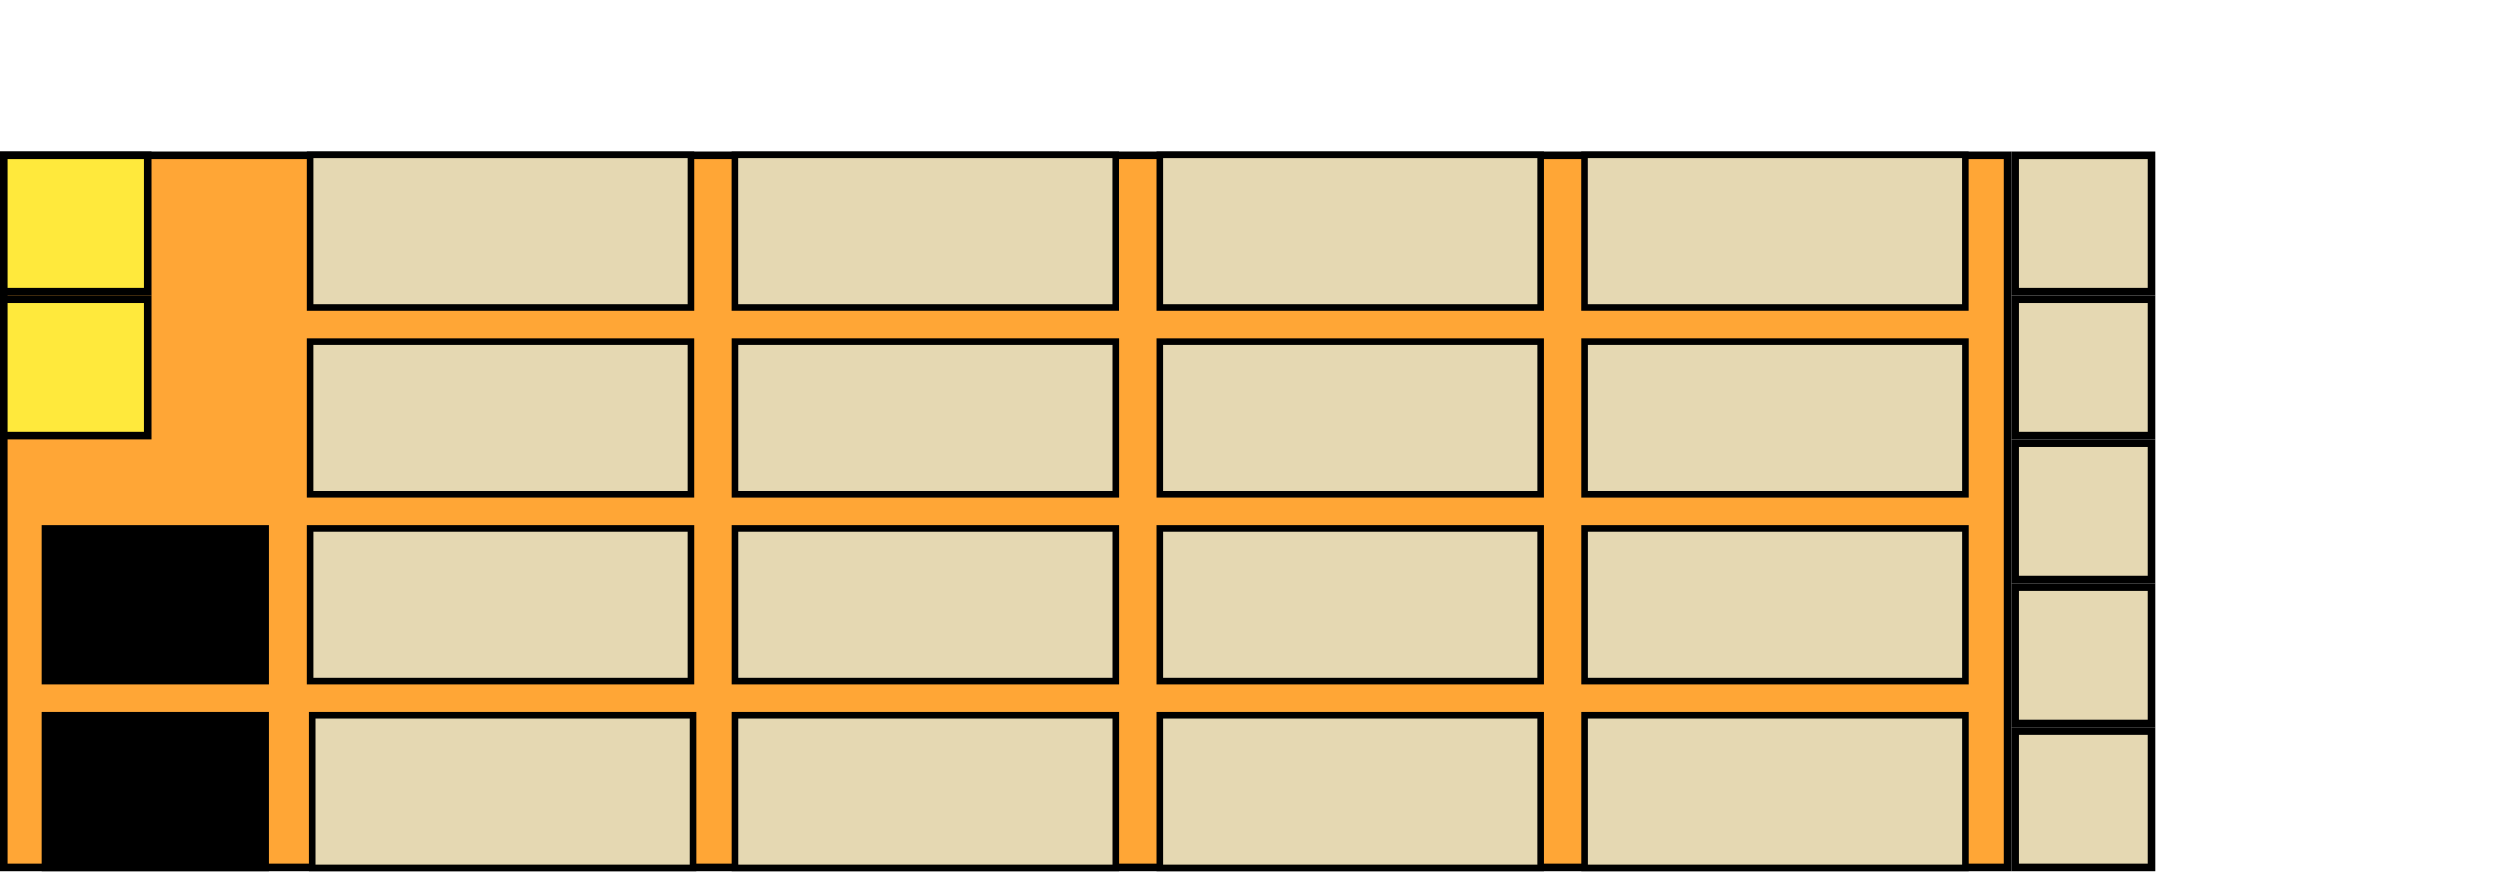
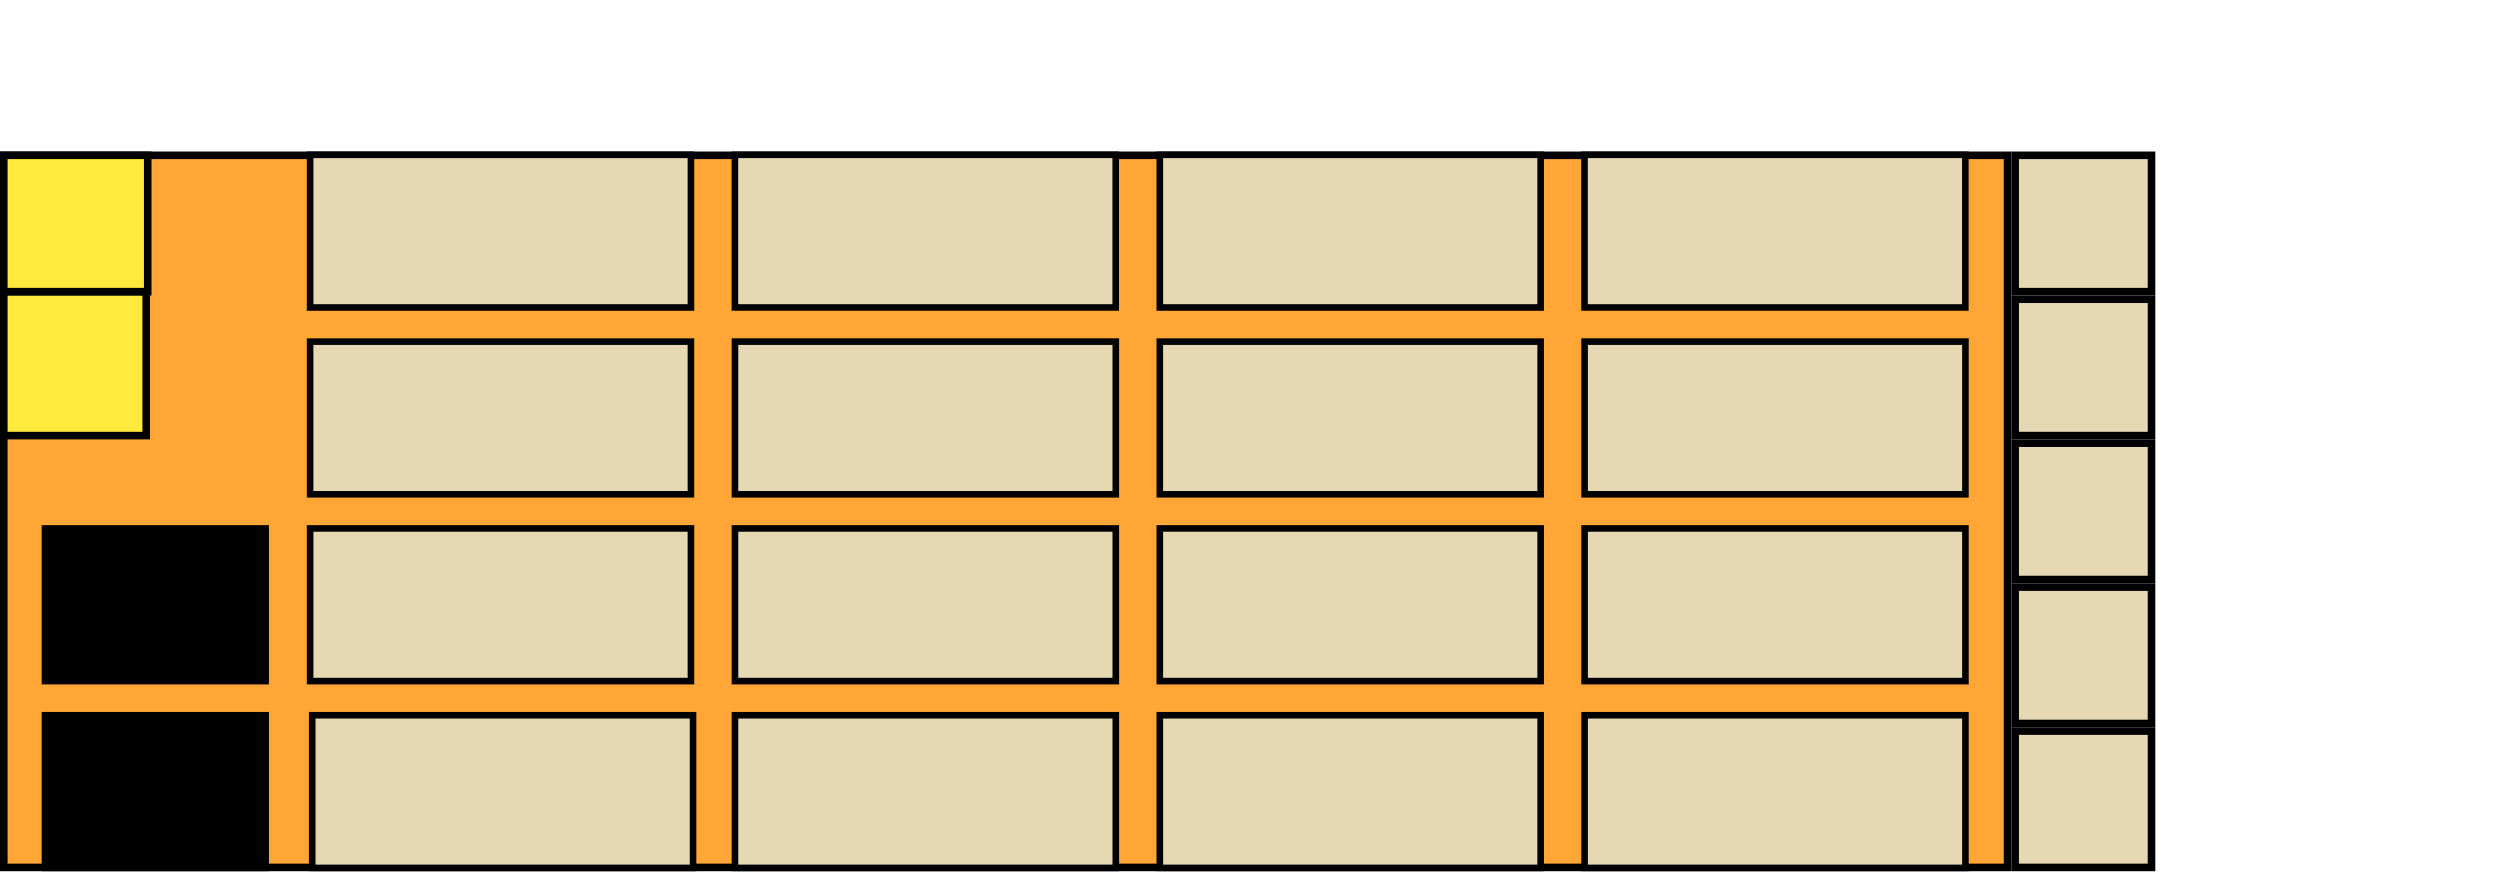
<svg xmlns="http://www.w3.org/2000/svg" id="svg2" height="115" width="330" version="1">
  <defs id="defs3462" />
  <rect id="character-palette" style="fill:#ffa636;fill-opacity:1;stroke:#000000;stroke-width:1" height="94" width="264.5" y="20.5" x="0.5" />
-   <rect id="palette-key-template" style="fill:#ffe93c;fill-opacity:1;stroke:#000000;stroke-width:1" height="18" width="19" y="39.5" x="0.5" />
+   <rect id="palette-key-template" style="fill:#ffe93c;fill-opacity:1;stroke:#000000;stroke-width:1" height="19" width="18.8" y="38.5" x="0.5" />
  <rect id="palette-header-template" style="fill:#ffe93c;fill-opacity:1;stroke:#000000;stroke-width:1" height="18" width="19" y="20.5" x="0.5" />
  <rect x="266" y="96.5" width="18" height="18" style="fill:#e5d8b2;stroke:#000000;stroke-width:1" id="sublayer2" />
  <rect x="266" y="77.5" width="18" height="18" style="fill:#e5d8b2;stroke:#000000;stroke-width:1" id="sublayer1" />
  <rect x="266" y="20.5" width="18" height="18" style="fill:#e5d8b2;stroke:#000000;stroke-width:1" id="BKSP" />
  <rect x="266" y="58.5" width="18" height="18" style="fill:#e5d8b2;stroke:#000000;stroke-width:1" id="sublayer0" />
  <rect x="266" y="39.5" width="18" height="18" style="fill:#e5d8b2;stroke:#000000;stroke-width:1" id="DELE" />
  <rect id="m0" style="fill:#e5d8b2;stroke:#000000;stroke-width:0.87" height="20.154" width="50.27" y="20.435" x="40.935" />
  <rect id="m1" style="fill:#e5d8b2;stroke:#000000;stroke-width:0.866" height="20.151" width="50.27" y="20.436" x="97.006" />
  <rect id="m2" style="fill:#e5d8b2;stroke:#000000;stroke-width:0.87" height="20.154" width="50.27" y="20.435" x="153.096" />
  <rect id="m3" style="fill:#e5d8b2;stroke:#000000;stroke-width:0.866" height="20.151" width="50.27" y="20.436" x="209.156" />
  <rect id="m4" style="fill:#e5d8b2;stroke:#000000;stroke-width:0.866" height="20.151" width="50.27" y="45.095" x="40.933" />
  <rect id="m5" style="fill:#e5d8b2;stroke:#000000;stroke-width:0.87" height="20.154" width="50.27" y="45.093" x="97.016" />
  <rect id="m6" style="fill:#e5d8b2;stroke:#000000;stroke-width:0.866" height="20.151" width="50.27" y="45.095" x="153.096" />
  <rect id="m7" style="fill:#e5d8b2;stroke:#000000;stroke-width:0.87" height="20.154" width="50.27" y="45.093" x="209.166" />
  <rect id="m8" style="fill:#e5d8b2;stroke:#000000;stroke-width:0.87" height="20.154" width="50.27" y="69.752" x="40.935" />
  <rect id="m9" style="fill:#e5d8b2;stroke:#000000;stroke-width:0.87" height="20.154" width="50.27" y="69.752" x="97.016" />
  <rect id="m10" style="fill:#e5d8b2;stroke:#000000;stroke-width:0.87" height="20.154" width="50.27" y="69.752" x="153.096" />
  <rect id="m11" style="fill:#e5d8b2;stroke:#000000;stroke-width:0.87" height="20.154" width="50.27" y="69.752" x="209.166" />
  <rect id="m12" style="fill:#e5d8b2;stroke:#000000;stroke-width:0.87" height="20.154" width="50.27" y="94.411" x="41.212" />
  <rect id="m13" style="fill:#e5d8b2;stroke:#000000;stroke-width:0.87" height="20.154" width="50.27" y="94.411" x="97.016" />
  <rect id="m14" style="fill:#e5d8b2;stroke:#000000;stroke-width:0.87" height="20.154" width="50.27" y="94.411" x="153.096" />
  <rect id="m15" style="fill:#e5d8b2;stroke:#000000;stroke-width:0.87" height="20.154" width="50.27" y="94.411" x="209.166" />
  <rect id="settings" height="21.024" width="30" y="69.317" x="5.5" style="stroke-width:1" />
  <rect id="quit" height="21.024" width="30" y="93.976" x="5.5" style="stroke-width:1" />
</svg>
